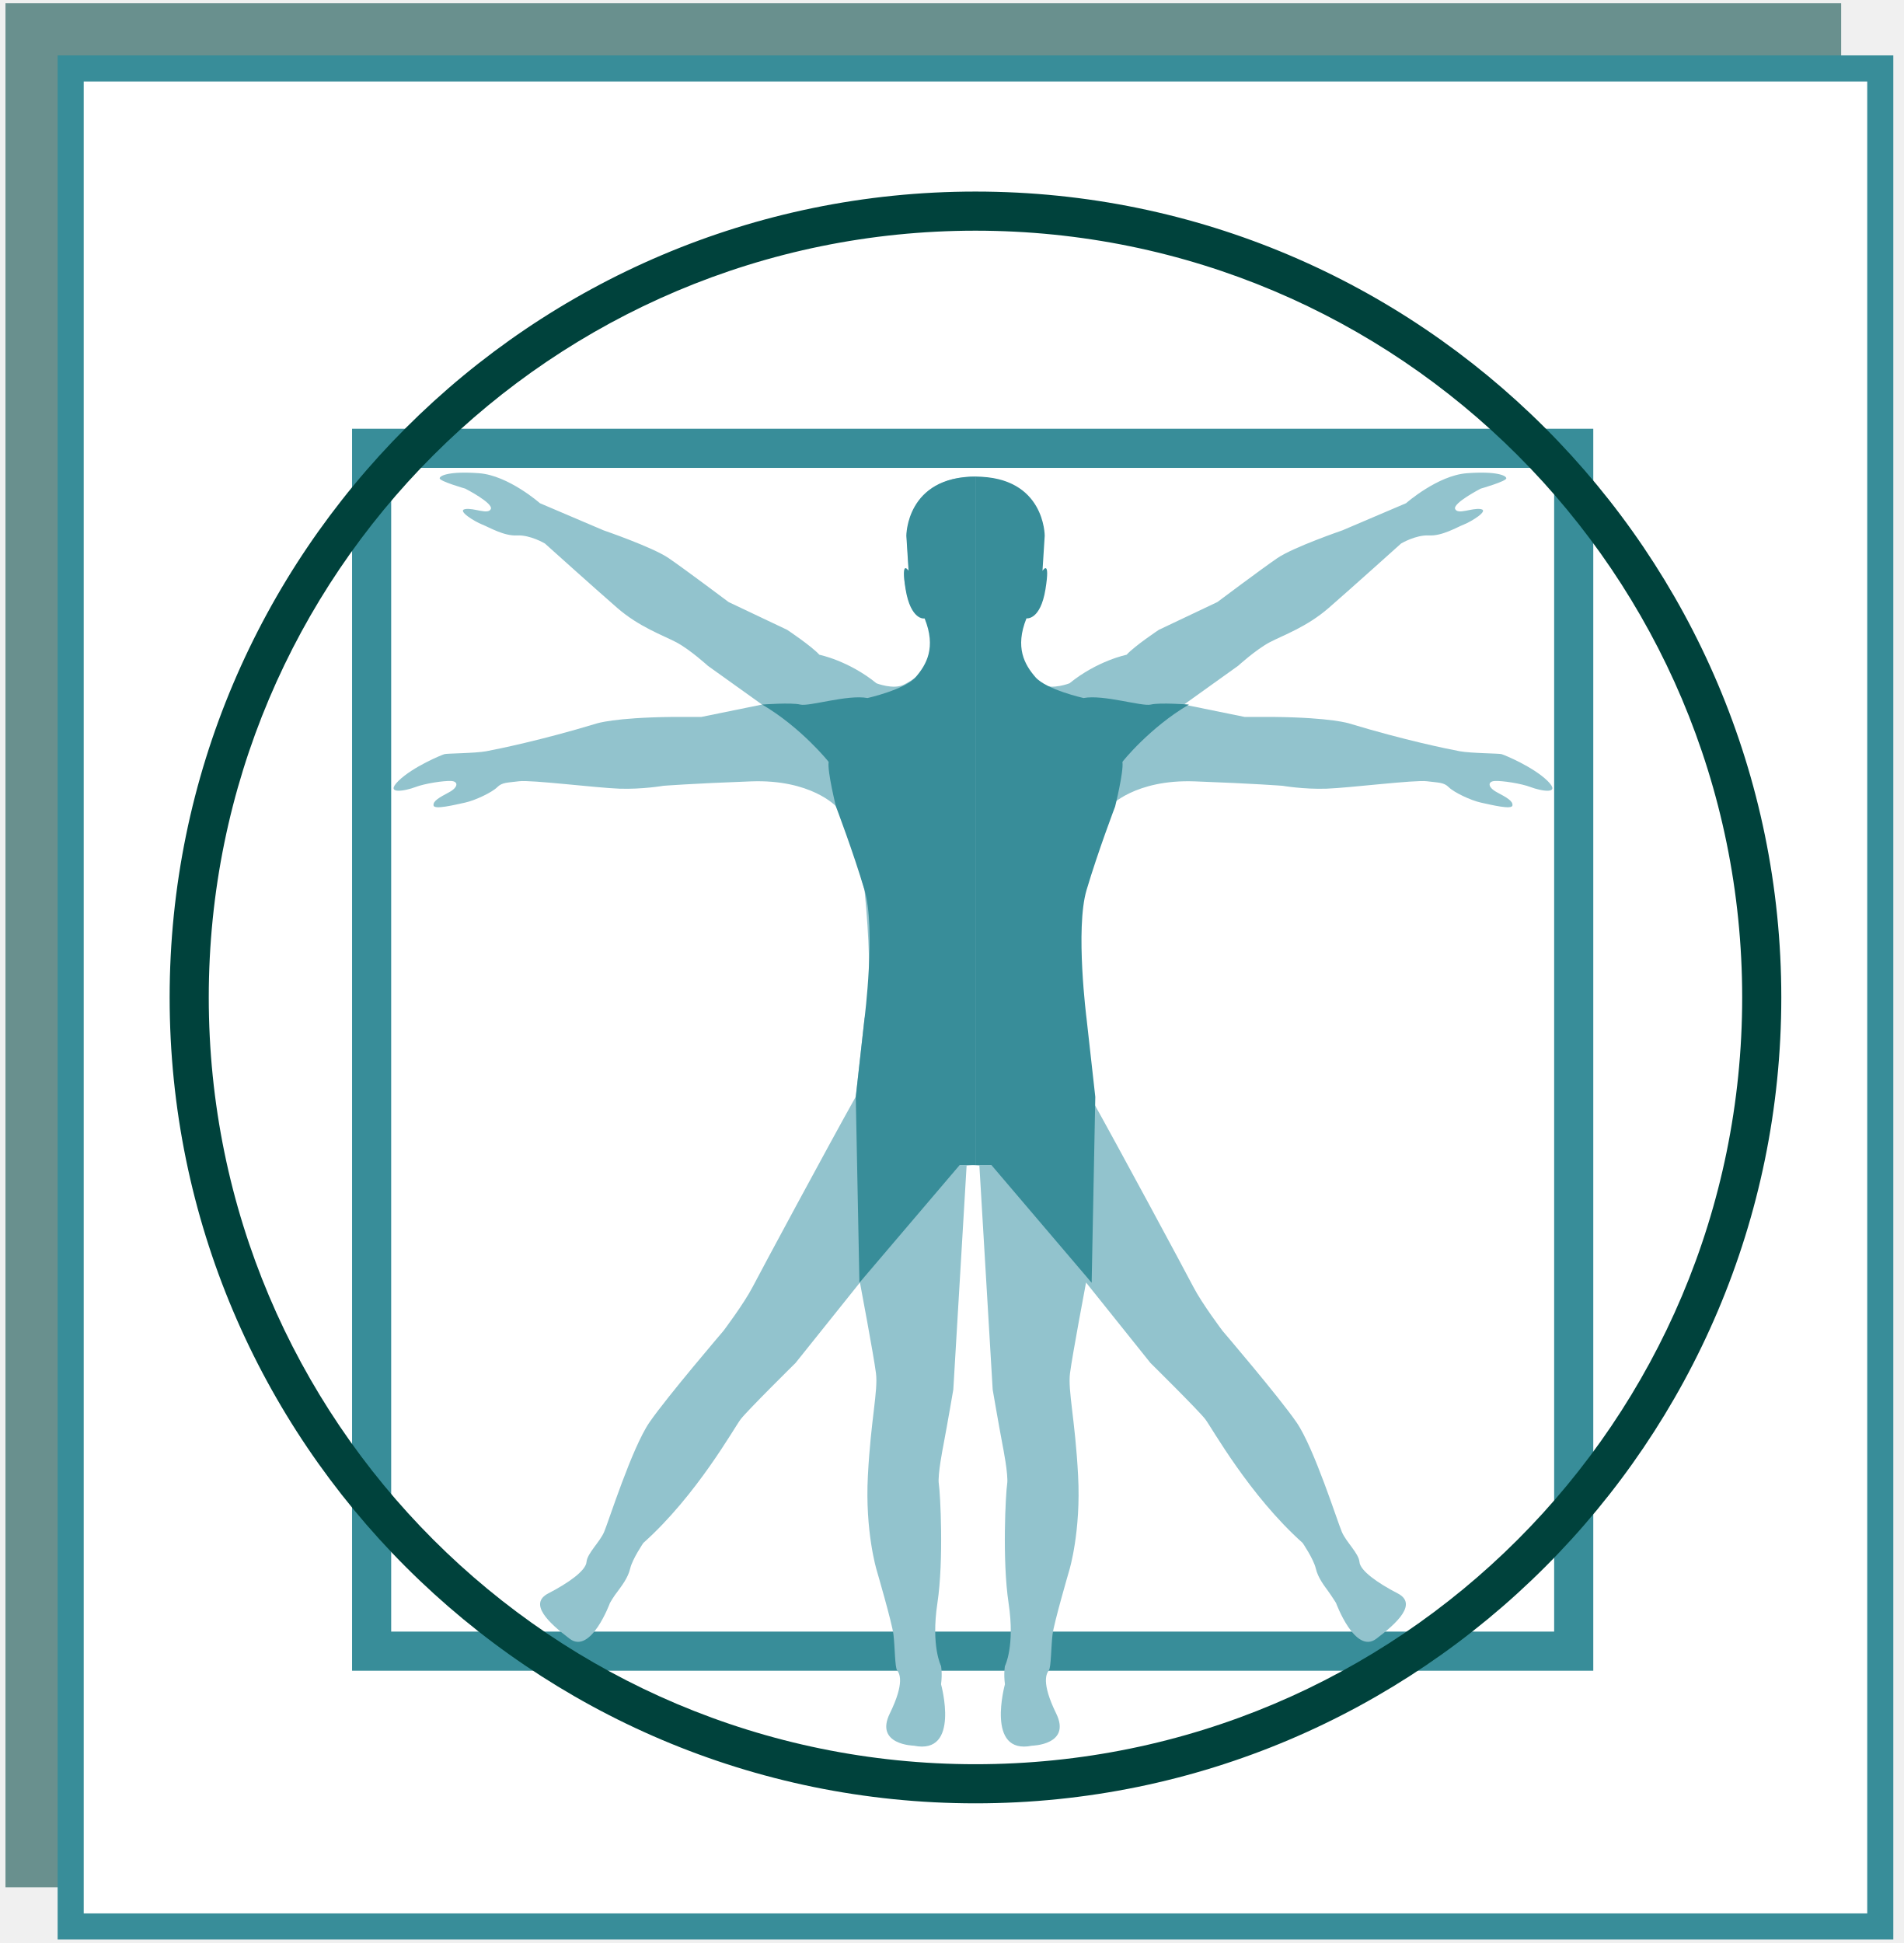
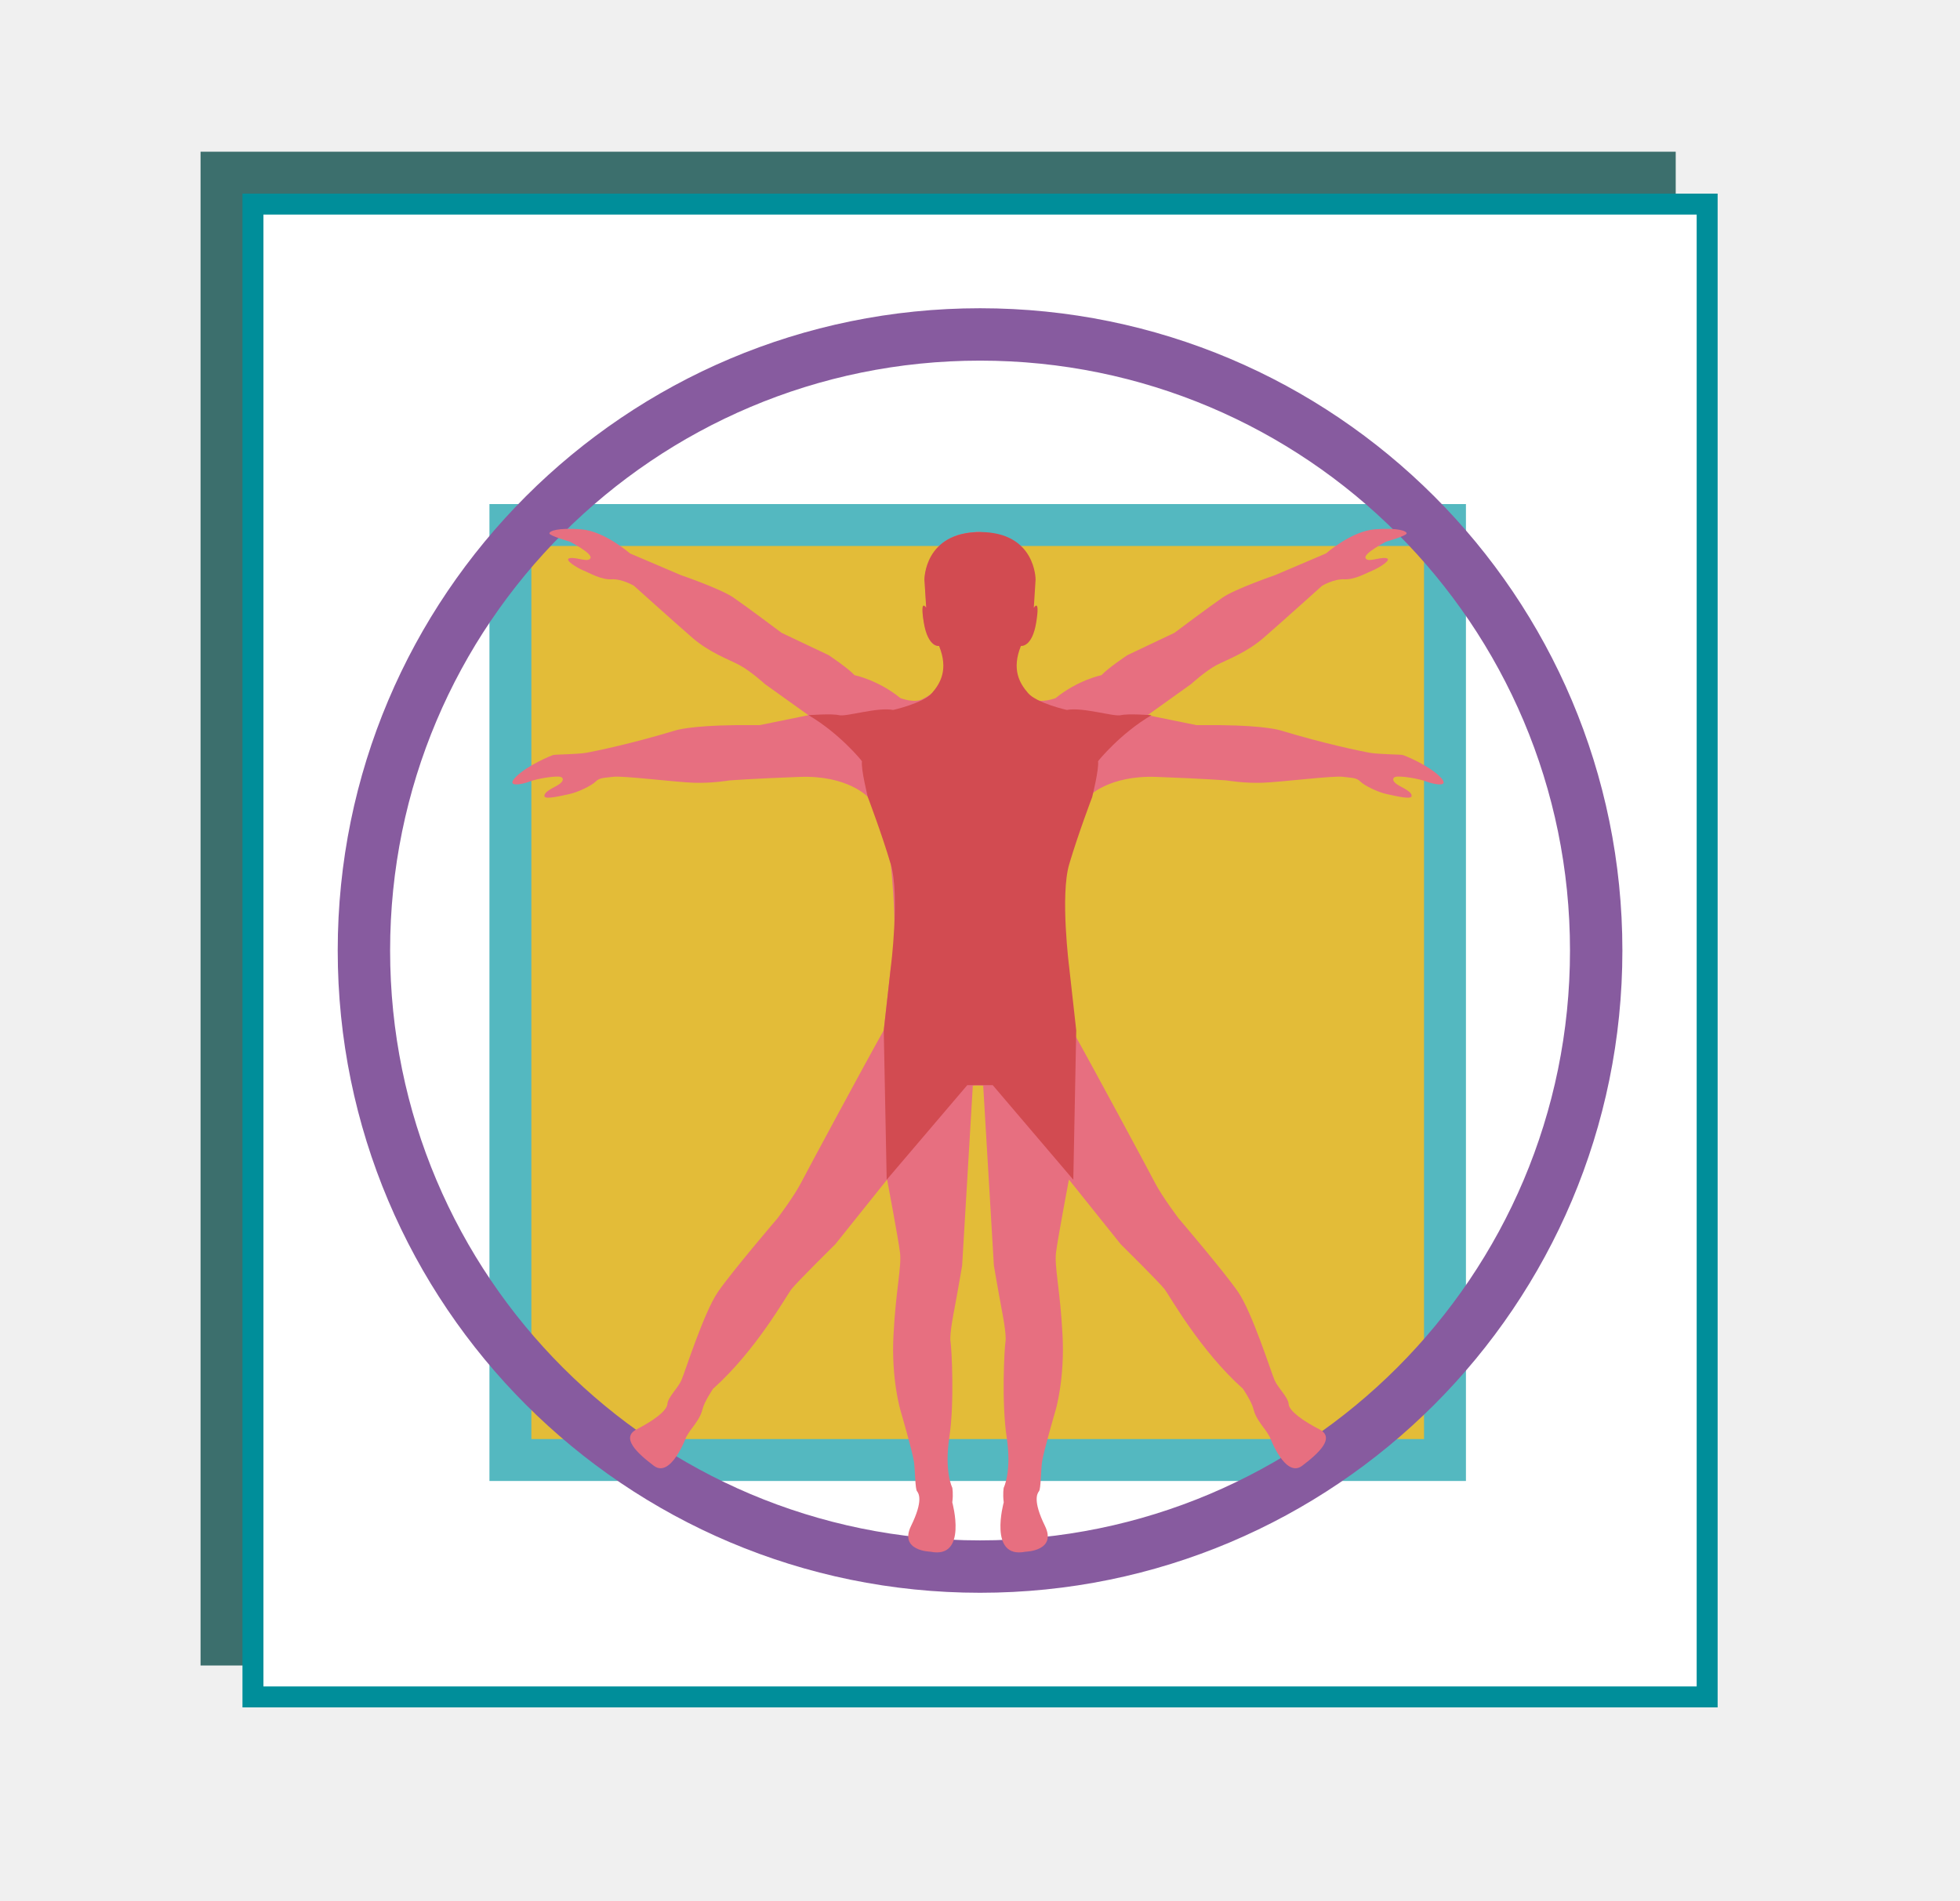
- <svg xmlns="http://www.w3.org/2000/svg" width="146" height="149" viewBox="0 0 146 149" fill="none">
-   <g opacity="0.75">
-     <path opacity="0.75" d="M140.2 1.25H1.42V143.73H140.2V1.25Z" fill="#004543" stroke="#004543" stroke-width="2" stroke-miterlimit="10" />
+ <svg xmlns="http://www.w3.org/2000/svg" version="1.1" id="Camada_1" x="0px" y="0px" viewBox="0 0 187.05 181.43" style="enable-background:new 0 0 187.05 181.43;" xml:space="preserve">
+   <style type="text/css">
+ 	.st0{fill:url(#SVGID_1_);}
+ 	.st1{fill:url(#SVGID_2_);}
+ 	.st2{fill:url(#SVGID_3_);}
+ 	.st3{fill:url(#SVGID_4_);}
+ 	.st4{fill:url(#SVGID_5_);}
+ 	.st5{fill:url(#SVGID_6_);}
+ 	.st6{fill:url(#SVGID_7_);}
+ 	.st7{fill:url(#SVGID_8_);}
+ 	.st8{fill:url(#SVGID_9_);}
+ 	.st9{fill:url(#SVGID_10_);}
+ 	.st10{fill:url(#SVGID_11_);}
+ 	.st11{fill:url(#SVGID_12_);}
+ 	.st12{fill:url(#SVGID_13_);}
+ 	.st13{fill:url(#SVGID_14_);}
+ 	.st14{fill:url(#SVGID_15_);}
+ 	.st15{fill:url(#SVGID_16_);}
+ 	.st16{fill:url(#SVGID_17_);}
+ 	.st17{fill:url(#SVGID_18_);}
+ 	.st18{fill:url(#SVGID_19_);}
+ 	.st19{fill:url(#SVGID_20_);}
+ 	.st20{fill:url(#SVGID_21_);}
+ 	.st21{fill:url(#SVGID_22_);}
+ 	.st22{fill:url(#SVGID_23_);}
+ 	.st23{fill:url(#SVGID_24_);}
+ 	.st24{fill:url(#SVGID_25_);}
+ 	.st25{fill:url(#SVGID_26_);}
+ 	.st26{fill:url(#SVGID_27_);}
+ 	.st27{fill:url(#SVGID_28_);}
+ 	.st28{fill:url(#SVGID_29_);}
+ 	.st29{fill:url(#SVGID_30_);}
+ 	.st30{fill:url(#SVGID_31_);}
+ 	.st31{fill:url(#SVGID_32_);}
+ 	.st32{fill:url(#SVGID_33_);}
+ 	.st33{fill:url(#SVGID_34_);}
+ 	.st34{fill:url(#SVGID_35_);}
+ 	.st35{fill:url(#SVGID_36_);}
+ 	.st36{fill:url(#SVGID_37_);}
+ 	.st37{fill:url(#SVGID_38_);}
+ 	.st38{fill:url(#SVGID_39_);}
+ 	.st39{fill:url(#SVGID_40_);}
+ 	.st40{fill:url(#SVGID_41_);}
+ 	.st41{fill:url(#SVGID_42_);}
+ 	.st42{fill:url(#SVGID_43_);}
+ 	.st43{fill:url(#SVGID_44_);}
+ 	.st44{fill:url(#SVGID_45_);}
+ 	.st45{fill:url(#SVGID_46_);}
+ 	.st46{fill:url(#SVGID_47_);}
+ 	.st47{fill:url(#SVGID_48_);}
+ 	.st48{fill:url(#SVGID_49_);}
+ 	.st49{fill:url(#SVGID_50_);}
+ 	.st50{fill:url(#SVGID_51_);}
+ 	.st51{clip-path:url(#SVGID_65_);fill:url(#SVGID_66_);}
+ 	.st52{clip-path:url(#SVGID_65_);fill:url(#SVGID_67_);}
+ 	.st53{clip-path:url(#SVGID_65_);fill:url(#SVGID_68_);}
+ 	.st54{clip-path:url(#SVGID_65_);fill:url(#SVGID_69_);}
+ 	.st55{clip-path:url(#SVGID_65_);fill:url(#SVGID_70_);}
+ 	.st56{fill:none;stroke:#FFFFFF;stroke-miterlimit:10;}
+ 	.st57{opacity:0.5;}
+ 	.st58{fill:none;stroke:#FFFFFF;stroke-width:0.75;stroke-miterlimit:10;}
+ 	.st59{fill:url(#SVGID_73_);}
+ 	.st60{opacity:0.75;}
+ 	.st61{fill:#004441;}
+ 	.st62{fill:#008E9A;}
+ 	.st63{fill:#003936;}
+ 	.st64{fill:#FFFFFF;}
+ 	.st65{fill:url(#SVGID_82_);}
+ 	.st66{fill:url(#SVGID_83_);}
+ 	.st67{fill:url(#SVGID_84_);}
+ 	.st68{fill:url(#SVGID_85_);}
+ 	.st69{fill:url(#SVGID_86_);}
+ 	.st70{fill:url(#SVGID_87_);}
+ 	.st71{fill:url(#SVGID_88_);}
+ 	.st72{fill:url(#SVGID_89_);}
+ 	.st73{fill:url(#SVGID_90_);}
+ 	.st74{fill:url(#SVGID_91_);}
+ 	.st75{fill:url(#SVGID_92_);}
+ 	.st76{fill:#006D68;}
+ 	.st77{fill:url(#SVGID_93_);}
+ 	.st78{fill:url(#SVGID_94_);}
+ 	.st79{fill:url(#SVGID_95_);}
+ 	.st80{fill:url(#SVGID_96_);}
+ 	.st81{fill:url(#SVGID_97_);}
+ 	.st82{fill:url(#SVGID_98_);}
+ 	.st83{fill:url(#SVGID_99_);}
+ 	.st84{fill:url(#SVGID_100_);}
+ 	.st85{fill:url(#SVGID_101_);}
+ 	.st86{fill:url(#SVGID_102_);}
+ 	.st87{fill:#005D57;}
+ 	.st88{fill:#0096A4;}
+ 	.st89{fill:none;stroke:#FFFFFF;stroke-width:2;stroke-miterlimit:10;}
+ 	.st90{fill:none;stroke:#006D68;stroke-width:2;stroke-miterlimit:10;}
+ 	.st91{fill:#004441;stroke:#004441;stroke-width:2;stroke-miterlimit:10;}
+ 	.st92{fill:#FFFFFF;stroke:#008E9A;stroke-width:2;stroke-miterlimit:10;}
+ 	.st93{fill:#004039;}
+ 	.st94{fill:#C6E5EA;}
+ 	.st95{fill:#79C4CF;}
+ 	.st96{fill:#6CBFC4;}
+ 	.st97{fill:#D2E9EC;}
+ 	.st98{fill:#FADFD1;}
+ 	.st99{fill:#EA7B59;}
+ 	.st100{fill:#CFCFD9;}
+ 	.st101{fill:#EC7E0B;}
+ 	.st102{fill:#875B9F;}
+ 	.st103{fill:#D24B51;}
+ 	.st104{fill:#F5BB90;}
+ 	.st105{fill:#54B8C0;}
+ 	.st106{fill:#E5533A;}
+ 	.st107{fill:#E3BC38;}
+ 	.st108{fill:url(#SVGID_103_);}
+ 	.st109{fill:url(#SVGID_104_);}
+ 	.st110{fill:url(#SVGID_105_);}
+ 	.st111{fill:url(#SVGID_106_);}
+ 	.st112{fill:url(#SVGID_107_);}
+ 	.st113{fill:url(#SVGID_108_);}
+ 	.st114{fill:url(#SVGID_109_);}
+ 	.st115{fill:url(#SVGID_110_);}
+ 	.st116{fill:url(#SVGID_111_);}
+ 	.st117{fill:url(#SVGID_112_);}
+ 	.st118{fill:url(#SVGID_113_);}
+ 	.st119{fill:url(#SVGID_114_);}
+ 	.st120{fill:url(#SVGID_115_);}
+ 	.st121{fill:url(#SVGID_116_);}
+ 	.st122{fill:url(#SVGID_117_);}
+ 	.st123{fill:url(#SVGID_118_);}
+ 	.st124{fill:url(#SVGID_119_);}
+ 	.st125{fill:url(#SVGID_120_);}
+ 	.st126{fill:url(#SVGID_121_);}
+ 	.st127{fill:url(#SVGID_122_);}
+ 	.st128{fill:url(#SVGID_123_);}
+ 	.st129{fill:url(#SVGID_124_);}
+ 	.st130{fill:url(#SVGID_125_);}
+ 	.st131{fill:url(#SVGID_126_);}
+ 	.st132{fill:url(#SVGID_127_);}
+ 	.st133{fill:url(#SVGID_128_);}
+ 	.st134{fill:url(#SVGID_129_);}
+ 	.st135{fill:url(#SVGID_130_);}
+ 	.st136{fill:url(#SVGID_131_);}
+ 	.st137{fill:url(#SVGID_132_);}
+ 	.st138{fill:url(#SVGID_133_);}
+ 	.st139{fill:url(#SVGID_134_);}
+ 	.st140{fill:url(#SVGID_135_);}
+ 	.st141{fill:url(#SVGID_136_);}
+ 	.st142{fill:url(#SVGID_137_);}
+ 	.st143{fill:url(#SVGID_138_);}
+ 	.st144{fill:url(#SVGID_139_);}
+ 	.st145{fill:url(#SVGID_140_);}
+ 	.st146{fill:url(#SVGID_141_);}
+ 	.st147{fill:url(#SVGID_142_);}
+ 	.st148{fill:url(#SVGID_143_);}
+ 	.st149{fill:url(#SVGID_144_);}
+ 	.st150{fill:url(#SVGID_145_);}
+ 	.st151{fill:url(#SVGID_146_);}
+ 	.st152{fill:url(#SVGID_147_);}
+ 	.st153{fill:url(#SVGID_148_);}
+ 	.st154{fill:url(#SVGID_149_);}
+ 	.st155{fill:url(#SVGID_150_);}
+ 	.st156{fill:url(#SVGID_151_);}
+ 	.st157{fill:url(#SVGID_152_);}
+ 	.st158{fill:url(#SVGID_153_);}
+ 	.st159{clip-path:url(#SVGID_167_);fill:url(#SVGID_168_);}
+ 	.st160{clip-path:url(#SVGID_167_);fill:url(#SVGID_169_);}
+ 	.st161{clip-path:url(#SVGID_167_);fill:url(#SVGID_170_);}
+ 	.st162{clip-path:url(#SVGID_167_);fill:url(#SVGID_171_);}
+ 	.st163{clip-path:url(#SVGID_167_);fill:url(#SVGID_172_);}
+ 	.st164{fill:#A991B5;}
+ 	.st165{fill:#EE8E34;}
+ 	.st166{fill:#A07F0E;}
+ 	.st167{fill:none;stroke:#54B8C0;stroke-width:4;stroke-miterlimit:10;}
+ 	.st168{fill:none;stroke:#875B9F;stroke-width:5;stroke-miterlimit:10;}
+ 	.st169{fill:#E76F80;}
+ 	.st170{fill:#004745;}
+ </style>
+   <g>
+     <g>
+       <g class="st60">
+         <rect x="20.14" y="15.48" class="st91" width="138.78" height="142.48" />
+       </g>
+       <g>
+         <g>
+           <rect x="24.14" y="19.48" class="st92" width="138.78" height="142.48" />
+         </g>
+       </g>
+     </g>
+     <g>
+       <g>
+         <rect x="48.71" y="50.11" class="st107" width="89.19" height="89.24" />
+         <rect x="48.71" y="50.11" class="st167" width="89.19" height="89.24" />
+         <circle class="st168" cx="93.53" cy="90.72" r="58.8" />
+         <path class="st169" d="M121.18,137.15c0,0,1.46,3.98,3.09,2.75c1.63-1.23,3.17-2.69,1.64-3.48s-2.88-1.74-2.93-2.41     s-1.01-1.51-1.35-2.3s-2.13-6.45-3.48-8.41c-1.35-1.96-5.67-7.01-5.67-7.01s-1.57-2.08-2.24-3.37s-5.83-10.88-7.91-14.59l-0.67-6     c0,0-0.79-1.85,0-9.87c0,0,1.57-5.61,2.19-6.4c0,0,1.91-2.08,6.51-1.91s6.73,0.34,6.73,0.34s1.63,0.28,3.37,0.22     c1.74-0.06,6.79-0.69,7.69-0.57c0.9,0.12,1.29,0.07,1.68,0.46c0.39,0.39,1.68,1.01,2.47,1.18s2.36,0.56,2.41,0.22     c0.06-0.34-0.45-0.62-1.18-1.01c-0.73-0.39-0.73-0.84-0.17-0.87s2.02,0.19,2.75,0.47c0.73,0.28,2.41,0.62,1.29-0.48     s-3.31-1.99-3.53-2.05s-2.3-0.06-3.2-0.22c-0.9-0.17-4.21-0.84-8.47-2.13c0,0-1.35-0.45-5.72-0.5h-2.3l-4.66-0.95l4.15-2.97     c0,0,1.35-1.23,2.41-1.8c1.07-0.56,2.86-1.18,4.54-2.64c1.68-1.46,5.55-4.94,5.55-4.94s1.12-0.67,2.13-0.62s2.13-0.62,2.69-0.84     c0.56-0.22,1.96-1.07,1.29-1.18s-1.74,0.45-1.96,0s1.96-1.57,1.96-1.57s1.96-0.56,1.96-0.79s-0.79-0.56-3.03-0.39     c-2.24,0.17-4.66,2.3-4.66,2.3l-4.88,2.08c0,0-3.76,1.29-4.99,2.13c-1.23,0.84-4.6,3.37-4.6,3.37l-4.49,2.13     c0,0-1.85,1.23-2.47,1.91c0,0-2.24,0.45-4.38,2.19c0,0-1.29,0.5-2.08,0.11s-2.47-1.4-2.13-3.7l0.5-1.4c0,0,0.9,0.34,1.4-1.96     s-0.17-1.68-0.17-1.68l0.17-2.69c0,0-0.03-4.54-5.31-4.54v52.79l0.71,0.06l1.02,17.17c0,0,0.44,2.58,0.77,4.32     c0,0,0.45,2.24,0.34,2.92c-0.11,0.67-0.39,5.83,0.11,9.14c0.5,3.31-0.28,4.82-0.28,4.82s-0.11,0.56,0,1.4     c0,0-1.51,5.44,2.08,4.71c0,0,3.03-0.06,1.85-2.47c-1.18-2.41-0.73-3.09-0.56-3.31s0.17-1.85,0.28-2.75s1.29-4.94,1.29-4.94     s0.9-2.97,0.67-7.24c-0.22-4.26-0.79-6.51-0.62-7.85c0.17-1.35,1.23-6.96,1.23-6.96l4.94,6.17c0,0,3.7,3.65,4.21,4.32     c0.5,0.67,3.37,5.83,7.46,9.48c0,0,0.84,1.23,1.01,1.96c0.17,0.73,0.67,1.35,0.95,1.74C120.9,136.64,121.18,137.15,121.18,137.15     z" />
+         <path class="st169" d="M65.49,137.15c0,0-1.46,3.98-3.09,2.75c-1.63-1.23-3.17-2.69-1.64-3.48s2.88-1.74,2.93-2.41     s1.01-1.51,1.35-2.3c0.34-0.79,2.13-6.45,3.48-8.41c1.35-1.96,5.67-7.01,5.67-7.01s1.57-2.08,2.24-3.37s5.83-10.88,7.91-14.59     l0.67-6c0,0,0.79-1.85,0-9.87c0,0-1.57-5.61-2.19-6.4c0,0-1.91-2.08-6.51-1.91s-6.73,0.34-6.73,0.34s-1.63,0.28-3.37,0.22     c-1.74-0.06-6.79-0.69-7.69-0.57c-0.9,0.12-1.29,0.07-1.68,0.46s-1.68,1.01-2.47,1.18s-2.36,0.56-2.41,0.22s0.45-0.62,1.18-1.01     c0.73-0.39,0.73-0.84,0.17-0.87c-0.56-0.03-2.02,0.19-2.75,0.47s-2.41,0.62-1.29-0.48c1.12-1.09,3.31-1.99,3.53-2.05     s2.3-0.06,3.2-0.22c0.9-0.17,4.21-0.84,8.47-2.13c0,0,1.35-0.45,5.72-0.5h2.3l4.66-0.95l-4.15-2.97c0,0-1.35-1.23-2.41-1.8     s-2.86-1.18-4.54-2.64c-1.68-1.46-5.55-4.94-5.55-4.94s-1.12-0.67-2.13-0.62c-1.01,0.06-2.13-0.62-2.69-0.84     c-0.56-0.22-1.96-1.07-1.29-1.18s1.74,0.45,1.96,0s-1.96-1.57-1.96-1.57s-1.96-0.56-1.96-0.79s0.79-0.56,3.03-0.39     s4.66,2.3,4.66,2.3l4.88,2.08c0,0,3.76,1.29,4.99,2.13c1.23,0.84,4.6,3.37,4.6,3.37l4.49,2.13c0,0,1.85,1.23,2.47,1.91     c0,0,2.24,0.45,4.38,2.19c0,0,1.29,0.5,2.08,0.11s2.47-1.4,2.13-3.7l-0.5-1.4c0,0-0.9,0.34-1.4-1.96s0.17-1.68,0.17-1.68     l-0.17-2.69c0,0,0.03-4.54,5.31-4.54v52.79l-0.71,0.06l-1.02,17.17c0,0-0.44,2.58-0.77,4.32c0,0-0.45,2.24-0.34,2.92     c0.11,0.67,0.39,5.83-0.11,9.14c-0.5,3.31,0.28,4.82,0.28,4.82s0.11,0.56,0,1.4c0,0,1.51,5.44-2.08,4.71c0,0-3.03-0.06-1.85-2.47     c1.18-2.41,0.73-3.09,0.56-3.31s-0.17-1.85-0.28-2.75s-1.29-4.94-1.29-4.94s-0.9-2.97-0.67-7.24c0.22-4.26,0.79-6.51,0.62-7.85     c-0.17-1.35-1.23-6.96-1.23-6.96l-4.94,6.17c0,0-3.7,3.65-4.21,4.32c-0.5,0.67-3.37,5.83-7.46,9.48c0,0-0.84,1.23-1.01,1.96     c-0.17,0.73-0.67,1.35-0.95,1.74C65.77,136.64,65.49,137.15,65.49,137.15z" />
+         <path class="st103" d="M77.16,68.26c0,0,2.24-0.17,2.92,0c0.67,0.17,3.65-0.79,5.16-0.5c0,0,2.85-0.64,3.69-1.6     c0.83-0.96,1.59-2.27,0.69-4.51c0,0-1.07,0.17-1.46-2.24s0.23-1.4,0.23-1.4l-0.17-2.69c0,0-0.03-4.54,5.31-4.54v52.79h-1.22     l-7.69,9.03l-0.28-14.25l0.67-6c0,0,0.88-6.91,0-9.87c-0.88-2.96-2.19-6.4-2.19-6.4s-0.67-2.69-0.56-3.42     C82.27,72.63,80.13,70,77.16,68.26z" />
+         <path class="st103" d="M109.89,68.26c0,0-2.24-0.17-2.92,0c-0.67,0.17-3.65-0.79-5.16-0.5c0,0-2.85-0.64-3.69-1.6     c-0.83-0.96-1.59-2.27-0.69-4.51c0,0,1.07,0.17,1.46-2.24s-0.23-1.4-0.23-1.4l0.17-2.69c0,0,0.03-4.54-5.31-4.54v52.79h1.22     l7.69,9.03l0.28-14.25l-0.67-6c0,0-0.88-6.91,0-9.87c0.88-2.96,2.19-6.4,2.19-6.4s0.67-2.69,0.56-3.42     C104.79,72.63,106.92,70,109.89,68.26z" />
+       </g>
+     </g>
  </g>
-   <path d="M144.2 5.25H5.42V147.73H144.2V5.25Z" fill="white" stroke="#388D99" stroke-width="2" stroke-miterlimit="10" />
-   <path d="M119.19 35.88V125.12H30V35.88H119.19ZM122.19 32.88H119.19H30H27V35.88V125.12V128.12H30H119.19H122.19V125.12V35.88V32.88Z" fill="#388D99" />
-   <path d="M74.81 17.69C107.28 17.69 133.61 44.01 133.61 76.49C133.61 108.97 107.29 135.29 74.81 135.29C42.33 135.29 16.01 108.97 16.01 76.49C16.01 44.01 42.34 17.69 74.81 17.69ZM74.81 14.69C40.73 14.69 13.01 42.41 13.01 76.49C13.01 110.57 40.73 138.29 74.81 138.29C108.89 138.29 136.61 110.57 136.61 76.49C136.61 42.41 108.89 14.69 74.81 14.69Z" fill="#00423C" />
-   <path d="M102.46 122.92C102.46 122.92 103.92 126.9 105.55 125.67C107.18 124.44 108.72 122.98 107.19 122.19C105.66 121.4 104.31 120.45 104.26 119.78C104.2 119.11 103.25 118.27 102.91 117.48C102.57 116.69 100.78 111.03 99.43 109.07C98.08 107.11 93.76 102.06 93.76 102.06C93.76 102.06 92.19 99.98 91.52 98.69C90.85 97.4 85.69 87.81 83.61 84.1L82.94 78.1C82.94 78.1 82.15 76.25 82.94 68.23C82.94 68.23 84.51 62.62 85.13 61.83C85.13 61.83 87.04 59.75 91.64 59.92C96.24 60.09 98.37 60.26 98.37 60.26C98.37 60.26 100 60.54 101.74 60.48C103.48 60.42 108.53 59.79 109.43 59.91C110.33 60.03 110.72 59.98 111.11 60.37C111.5 60.76 112.79 61.38 113.58 61.55C114.37 61.72 115.94 62.11 115.99 61.77C116.05 61.43 115.54 61.15 114.81 60.76C114.08 60.37 114.08 59.92 114.64 59.89C115.2 59.86 116.66 60.08 117.39 60.36C118.12 60.64 119.8 60.98 118.68 59.88C117.56 58.79 115.37 57.89 115.15 57.83C114.93 57.77 112.85 57.77 111.95 57.61C111.05 57.44 107.74 56.77 103.48 55.48C103.48 55.48 102.13 55.03 97.76 54.98H95.46L90.8 54.03L94.95 51.06C94.95 51.06 96.3 49.83 97.36 49.26C98.43 48.7 100.22 48.08 101.9 46.62C103.58 45.16 107.45 41.68 107.45 41.68C107.45 41.68 108.57 41.01 109.58 41.06C110.59 41.12 111.71 40.44 112.27 40.22C112.83 40 114.23 39.15 113.56 39.04C112.89 38.93 111.82 39.49 111.6 39.04C111.38 38.59 113.56 37.47 113.56 37.47C113.56 37.47 115.52 36.91 115.52 36.68C115.52 36.46 114.73 36.12 112.49 36.29C110.25 36.46 107.83 38.59 107.83 38.59L102.95 40.67C102.95 40.67 99.19 41.96 97.96 42.8C96.73 43.64 93.36 46.17 93.36 46.17L88.87 48.3C88.87 48.3 87.02 49.53 86.4 50.21C86.4 50.21 84.16 50.66 82.02 52.4C82.02 52.4 80.73 52.9 79.94 52.51C79.15 52.12 77.47 51.11 77.81 48.81L78.31 47.41C78.31 47.41 79.21 47.75 79.71 45.45C80.21 43.15 79.54 43.77 79.54 43.77L79.71 41.08C79.71 41.08 79.68 36.54 74.4 36.54V89.33L75.11 89.39L76.13 106.56C76.13 106.56 76.57 109.14 76.9 110.88C76.9 110.88 77.35 113.12 77.24 113.8C77.13 114.47 76.85 119.63 77.35 122.94C77.85 126.25 77.07 127.76 77.07 127.76C77.07 127.76 76.96 128.32 77.07 129.16C77.07 129.16 75.56 134.6 79.15 133.87C79.15 133.87 82.18 133.81 81 131.4C79.82 128.99 80.27 128.31 80.44 128.09C80.61 127.87 80.61 126.24 80.72 125.34C80.83 124.44 82.01 120.4 82.01 120.4C82.01 120.4 82.91 117.43 82.68 113.16C82.46 108.9 81.89 106.65 82.06 105.31C82.23 103.96 83.29 98.35 83.29 98.35L88.23 104.52C88.23 104.52 91.93 108.17 92.44 108.84C92.95 109.51 95.81 114.67 99.9 118.32C99.9 118.32 100.74 119.55 100.91 120.28C101.08 121.01 101.58 121.63 101.86 122.02C102.14 122.41 102.46 122.92 102.46 122.92Z" fill="#92C3CD" />
-   <path d="M46.78 122.92C46.78 122.92 45.32 126.9 43.69 125.67C42.06 124.44 40.52 122.98 42.05 122.19C43.58 121.4 44.93 120.45 44.98 119.78C45.04 119.11 45.99 118.27 46.33 117.48C46.67 116.69 48.46 111.03 49.81 109.07C51.16 107.11 55.48 102.06 55.48 102.06C55.48 102.06 57.05 99.98 57.72 98.69C58.39 97.4 63.55 87.81 65.63 84.1L66.3 78.1C66.3 78.1 67.09 76.25 66.3 68.23C66.3 68.23 64.73 62.62 64.11 61.83C64.11 61.83 62.2 59.75 57.6 59.92C53 60.09 50.87 60.26 50.87 60.26C50.87 60.26 49.24 60.54 47.5 60.48C45.76 60.42 40.71 59.79 39.81 59.91C38.91 60.03 38.52 59.98 38.13 60.37C37.74 60.76 36.45 61.38 35.66 61.55C34.87 61.72 33.3 62.11 33.25 61.77C33.19 61.43 33.7 61.15 34.43 60.76C35.16 60.37 35.16 59.92 34.6 59.89C34.04 59.86 32.58 60.08 31.85 60.36C31.12 60.64 29.44 60.98 30.56 59.88C31.68 58.79 33.87 57.89 34.09 57.83C34.31 57.77 36.39 57.77 37.29 57.61C38.19 57.44 41.5 56.77 45.76 55.48C45.76 55.48 47.11 55.03 51.48 54.98H53.78L58.44 54.03L54.29 51.06C54.29 51.06 52.94 49.83 51.88 49.26C50.81 48.7 49.02 48.08 47.34 46.62C45.66 45.16 41.79 41.68 41.79 41.68C41.79 41.68 40.67 41.01 39.66 41.06C38.65 41.12 37.53 40.44 36.97 40.22C36.41 40 35.01 39.15 35.68 39.04C36.35 38.93 37.42 39.49 37.64 39.04C37.86 38.59 35.68 37.47 35.68 37.47C35.68 37.47 33.72 36.91 33.72 36.68C33.72 36.46 34.51 36.12 36.75 36.29C38.99 36.46 41.41 38.59 41.41 38.59L46.29 40.67C46.29 40.67 50.05 41.96 51.28 42.8C52.51 43.64 55.88 46.17 55.88 46.17L60.37 48.3C60.37 48.3 62.22 49.53 62.84 50.21C62.84 50.21 65.08 50.66 67.22 52.4C67.22 52.4 68.51 52.9 69.3 52.51C70.09 52.12 71.77 51.11 71.43 48.81L70.93 47.41C70.93 47.41 70.03 47.75 69.53 45.45C69.03 43.15 69.7 43.77 69.7 43.77L69.53 41.08C69.53 41.08 69.56 36.54 74.84 36.54V89.33L74.13 89.39L73.11 106.56C73.11 106.56 72.67 109.14 72.34 110.88C72.34 110.88 71.89 113.12 72 113.8C72.11 114.47 72.39 119.63 71.89 122.94C71.39 126.25 72.17 127.76 72.17 127.76C72.17 127.76 72.28 128.32 72.17 129.16C72.17 129.16 73.68 134.6 70.09 133.87C70.09 133.87 67.06 133.81 68.24 131.4C69.42 128.99 68.97 128.31 68.8 128.09C68.63 127.87 68.63 126.24 68.52 125.34C68.41 124.44 67.23 120.4 67.23 120.4C67.23 120.4 66.33 117.43 66.56 113.16C66.78 108.9 67.35 106.65 67.18 105.31C67.01 103.96 65.95 98.35 65.95 98.35L61.01 104.52C61.01 104.52 57.31 108.17 56.8 108.84C56.29 109.51 53.43 114.67 49.34 118.32C49.34 118.32 48.5 119.55 48.33 120.28C48.16 121.01 47.66 121.63 47.38 122.02C47.06 122.42 46.78 122.92 46.78 122.92Z" fill="#92C3CD" />
-   <path d="M58.45 54.03C58.45 54.03 60.69 53.86 61.37 54.03C62.04 54.2 65.02 53.24 66.53 53.53C66.53 53.53 69.38 52.89 70.22 51.93C71.05 50.97 71.81 49.66 70.91 47.42C70.91 47.42 69.84 47.59 69.45 45.18C69.06 42.77 69.68 43.78 69.68 43.78L69.51 41.09C69.51 41.09 69.48 36.55 74.82 36.55V89.34H73.6L65.91 98.37L65.63 84.12L66.3 78.12C66.3 78.12 67.18 71.21 66.3 68.25C65.42 65.29 64.11 61.85 64.11 61.85C64.11 61.85 63.44 59.16 63.55 58.43C63.55 58.41 61.42 55.77 58.45 54.03Z" fill="#388D99" />
-   <path d="M91.18 54.03C91.18 54.03 88.94 53.86 88.26 54.03C87.59 54.2 84.61 53.24 83.1 53.53C83.1 53.53 80.25 52.89 79.41 51.93C78.58 50.97 77.82 49.66 78.72 47.42C78.72 47.42 79.79 47.59 80.18 45.18C80.57 42.77 79.95 43.78 79.95 43.78L80.12 41.09C80.12 41.09 80.15 36.55 74.81 36.55V89.34H76.03L83.72 98.37L84 84.12L83.33 78.12C83.33 78.12 82.45 71.21 83.33 68.25C84.21 65.29 85.52 61.85 85.52 61.85C85.52 61.85 86.19 59.16 86.08 58.43C86.07 58.41 88.2 55.77 91.18 54.03Z" fill="#388D99" />
</svg>
